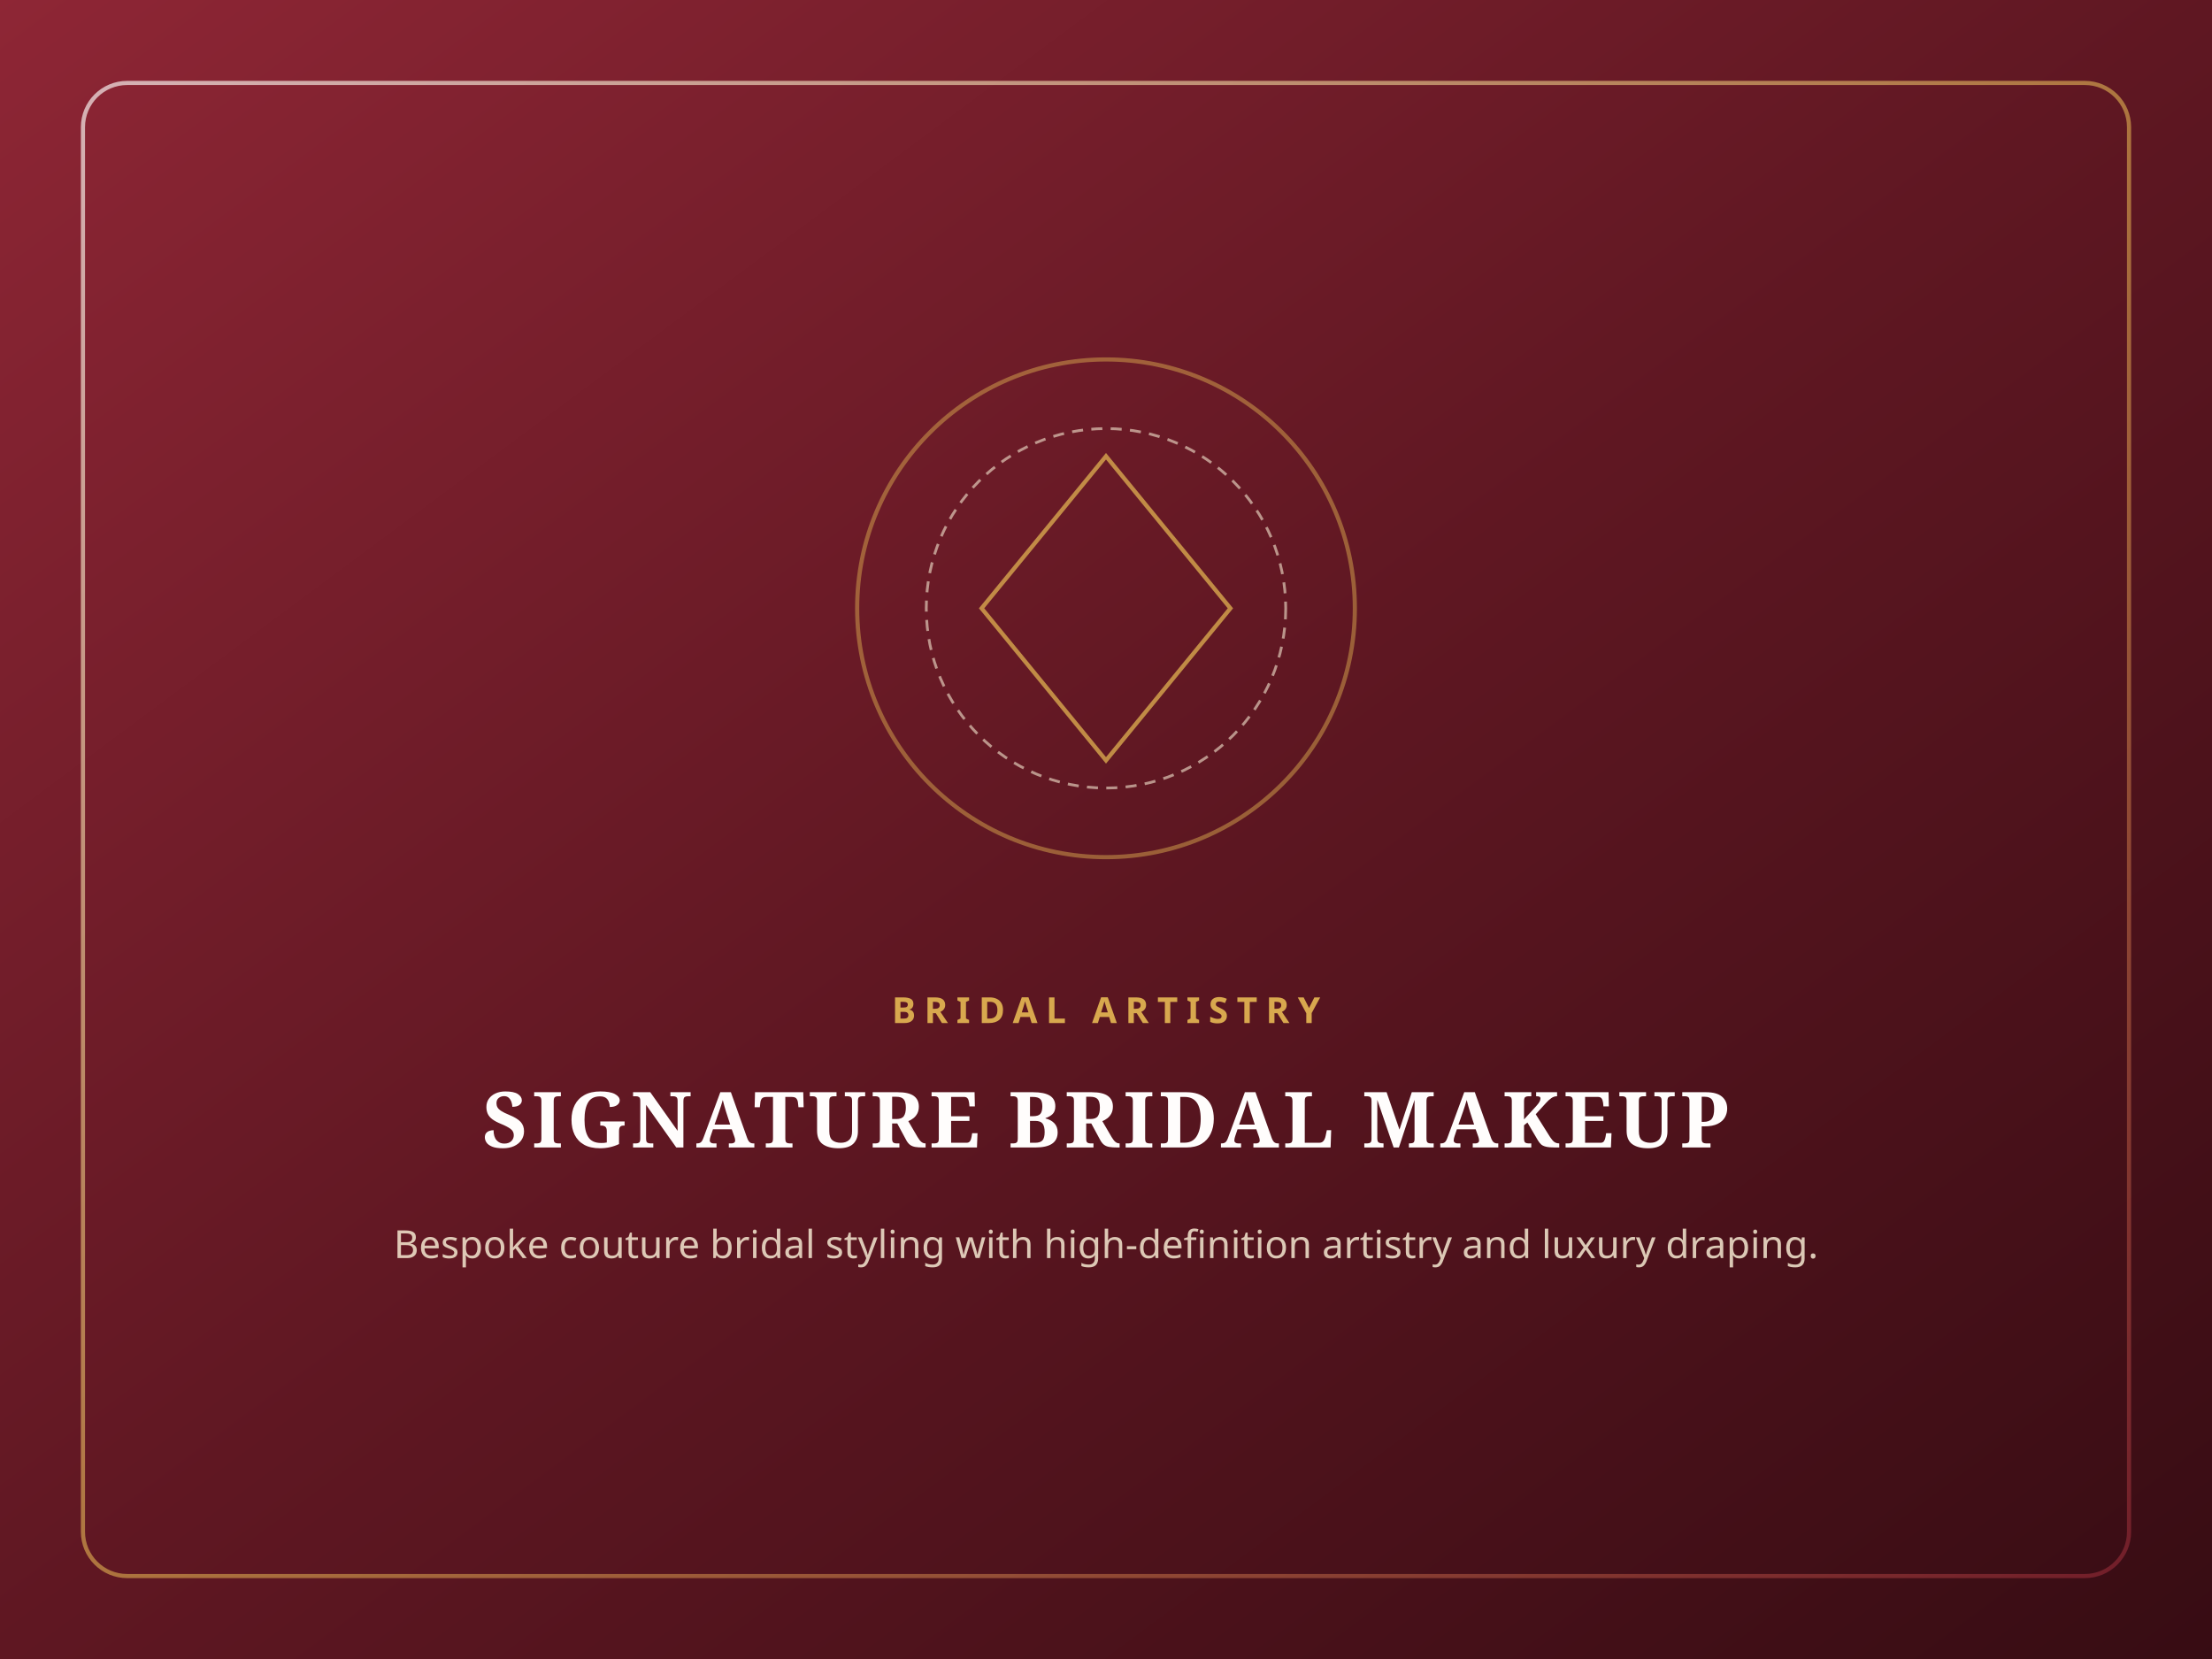
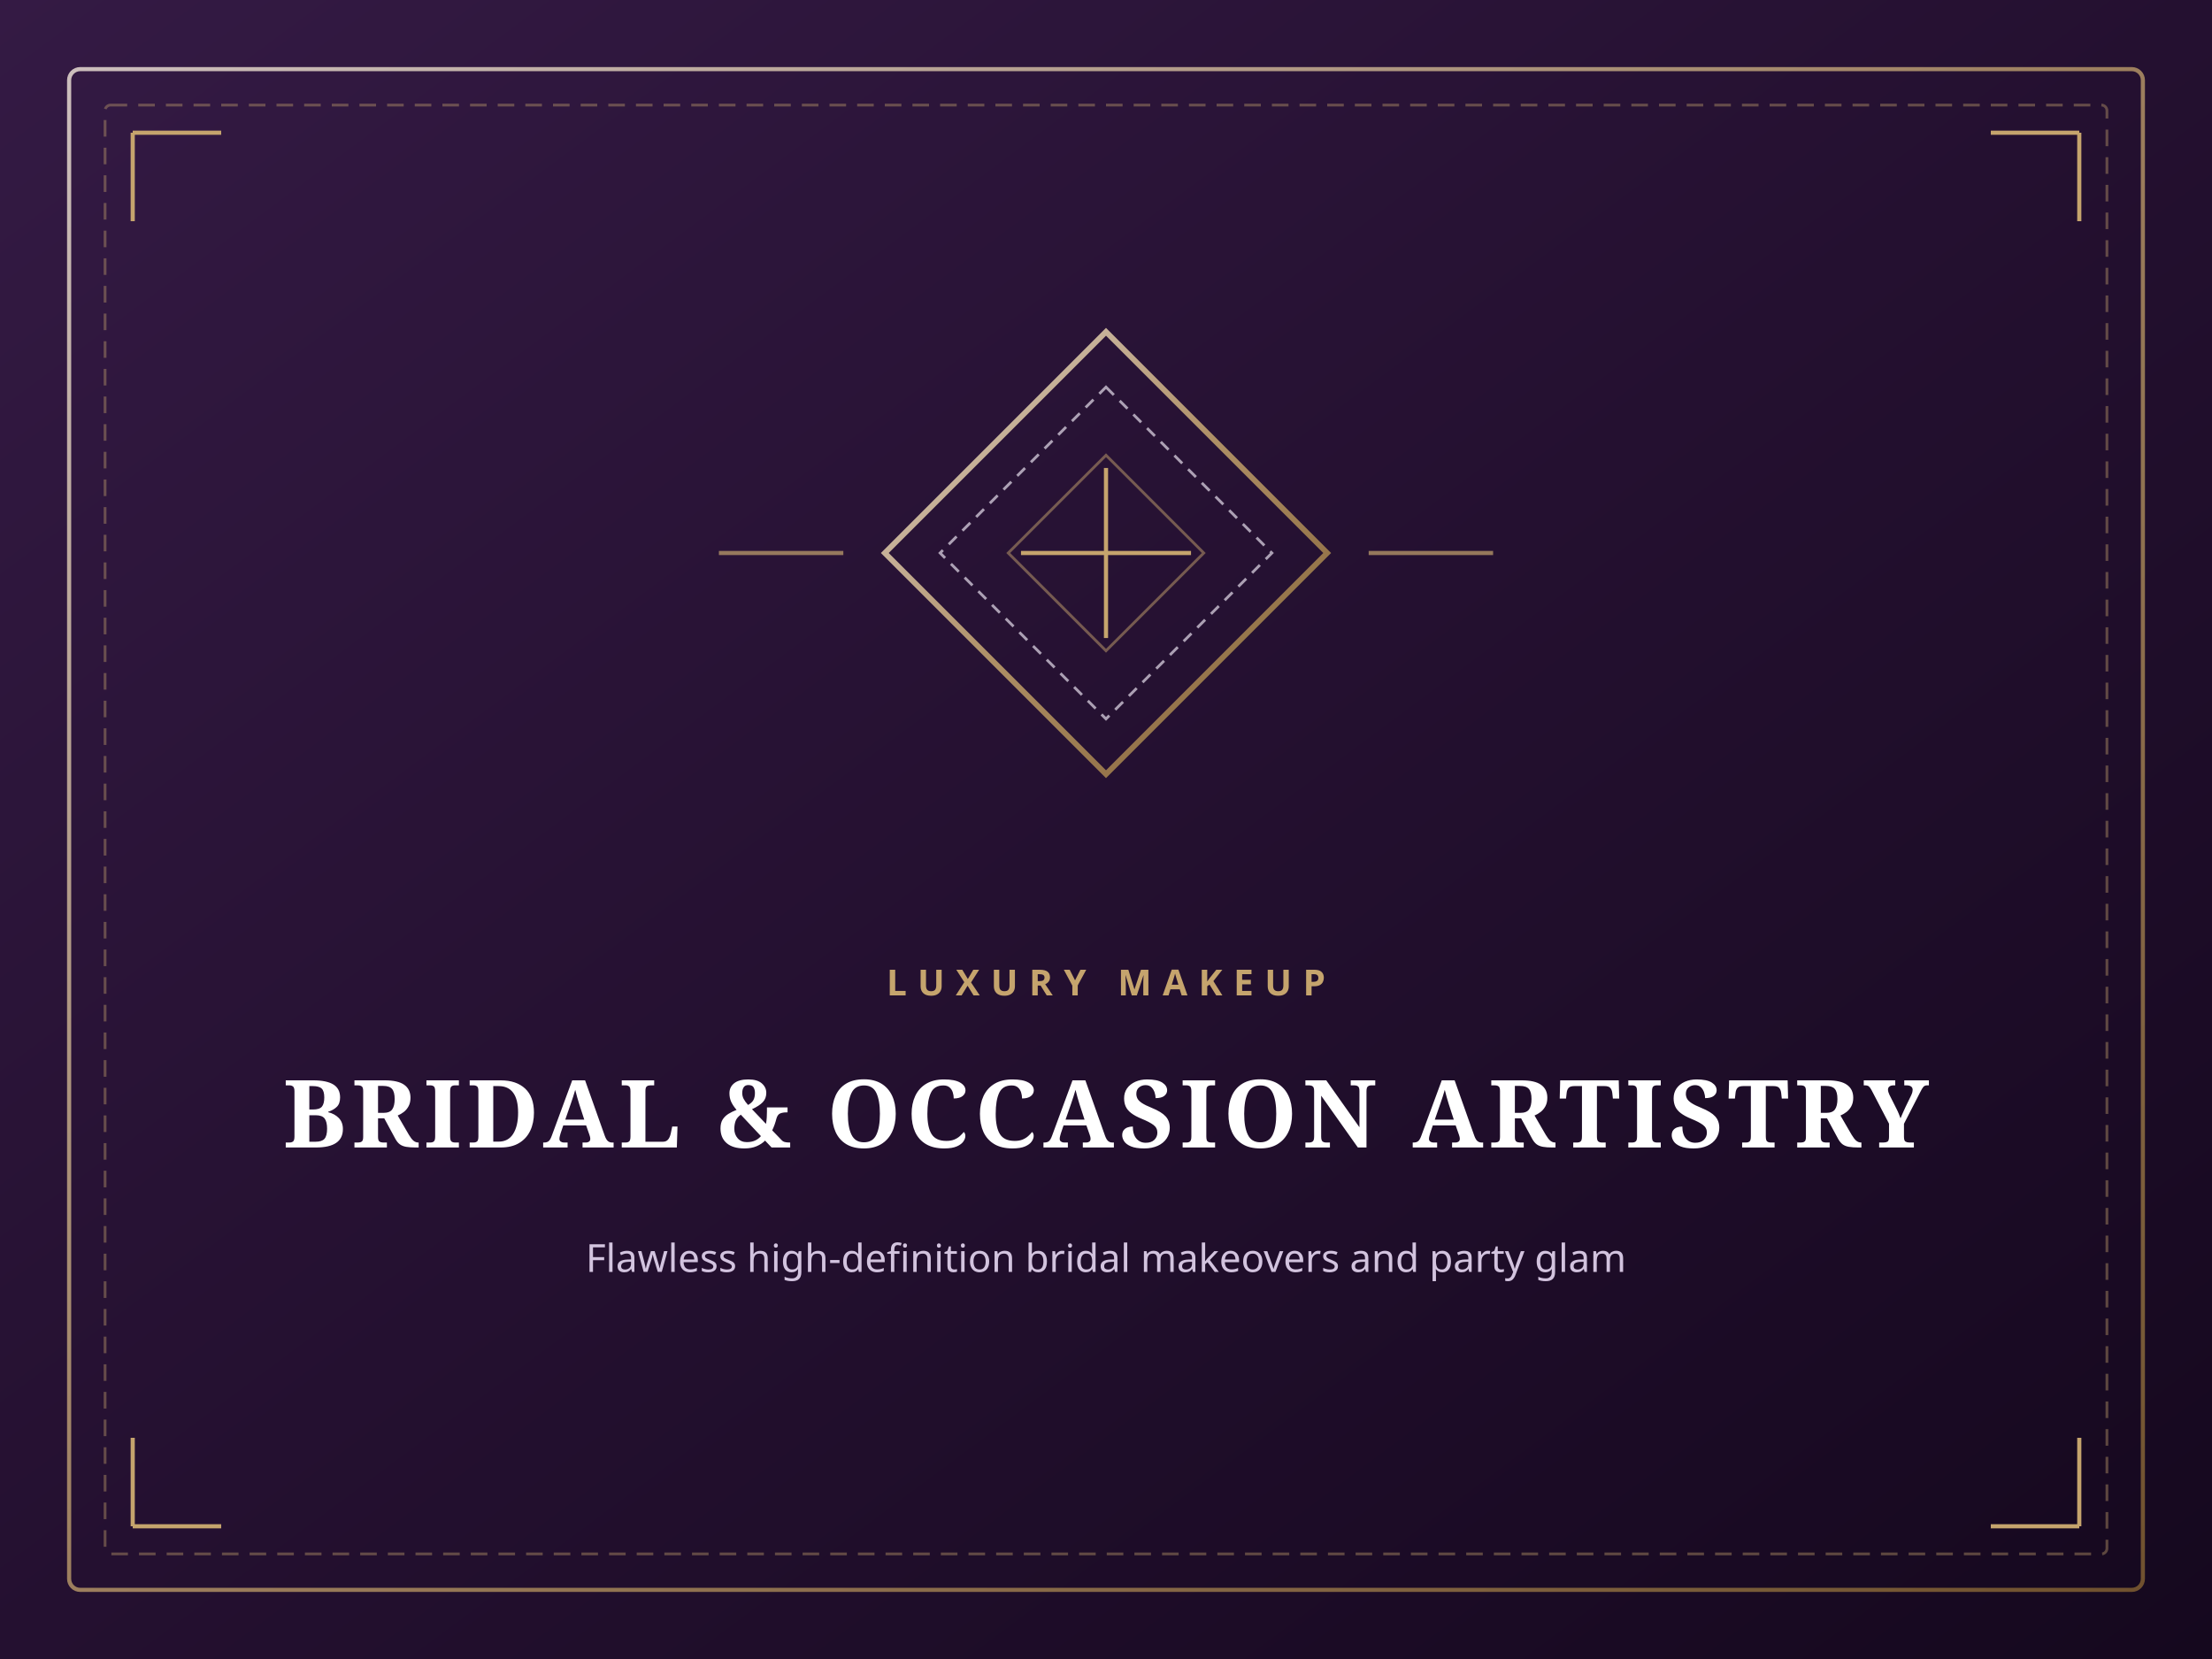
<svg xmlns="http://www.w3.org/2000/svg" viewBox="0 0 800 600" width="800" height="600" fill="none">
  <defs>
-     <linearGradient id="bgGrad" x1="0%" y1="0%" x2="100%" y2="100%">
-       <stop offset="0%" stop-color="#8E2635" />
-       <stop offset="50%" stop-color="#5F1722" />
-       <stop offset="100%" stop-color="#370C13" />
+     <linearGradient id="bridalGrad" x1="0%" y1="0%" x2="100%" y2="100%">
+       <stop offset="0%" stop-color="#341A44" />
+       <stop offset="50%" stop-color="#241030" />
+       <stop offset="100%" stop-color="#15081E" />
    </linearGradient>
-     <linearGradient id="champagneBdr" x1="0%" y1="0%" x2="100%" y2="100%">
-       <stop offset="0%" stop-color="#FFFDFC" />
-       <stop offset="50%" stop-color="#D8A84E" />
-       <stop offset="100%" stop-color="#8E2635" />
+     <linearGradient id="goldSheen" x1="0%" y1="0%" x2="100%" y2="100%">
+       <stop offset="0%" stop-color="#FFF5E5" />
+       <stop offset="50%" stop-color="#C5A46D" />
+       <stop offset="100%" stop-color="#8E6A34" />
    </linearGradient>
  </defs>
-   <rect width="800" height="600" fill="url(#bgGrad)" />
-   <rect x="30" y="30" width="740" height="540" rx="16" stroke="url(#champagneBdr)" stroke-width="1.5" opacity="0.65" />
-   <circle cx="400" cy="220" r="90" stroke="#D8A84E" stroke-width="1.5" opacity="0.5" fill="none" />
-   <circle cx="400" cy="220" r="65" stroke="#F5E8D0" stroke-width="1" stroke-dasharray="4 3" opacity="0.6" fill="none" />
-   <polygon points="400,165 445,220 400,275 355,220" stroke="#D8A84E" stroke-width="1.5" opacity="0.8" fill="none" />
-   <text x="400" y="370" font-family="'Montserrat', sans-serif" font-size="13" font-weight="600" fill="#D8A84E" text-anchor="middle" letter-spacing="3">BRIDAL ARTISTRY</text>
-   <text x="400" y="415" font-family="'Cormorant Garamond', Georgia, serif" font-size="28" font-weight="600" fill="#FFFDFC" text-anchor="middle" letter-spacing="1.5">SIGNATURE BRIDAL MAKEUP</text>
-   <text x="400" y="455" font-family="'Montserrat', sans-serif" font-size="14" font-weight="300" fill="#F5E8D0" text-anchor="middle" opacity="0.85">Bespoke couture bridal styling with high-definition artistry and luxury draping.</text>
+   <rect width="800" height="600" fill="url(#bridalGrad)" />
+   <rect x="25" y="25" width="750" height="550" rx="4" stroke="url(#goldSheen)" stroke-width="1.5" opacity="0.75" />
+   <rect x="38" y="38" width="724" height="524" rx="2" stroke="#C5A46D" stroke-width="1" stroke-dasharray="6 4" opacity="0.4" />
+   <line x1="48" y1="48" x2="80" y2="48" stroke="#C5A46D" stroke-width="1.5" />
+   <line x1="48" y1="48" x2="48" y2="80" stroke="#C5A46D" stroke-width="1.5" />
+   <line x1="752" y1="48" x2="720" y2="48" stroke="#C5A46D" stroke-width="1.5" />
+   <line x1="752" y1="48" x2="752" y2="80" stroke="#C5A46D" stroke-width="1.5" />
+   <line x1="48" y1="552" x2="80" y2="552" stroke="#C5A46D" stroke-width="1.5" />
+   <line x1="48" y1="552" x2="48" y2="520" stroke="#C5A46D" stroke-width="1.5" />
+   <line x1="752" y1="552" x2="720" y2="552" stroke="#C5A46D" stroke-width="1.5" />
+   <line x1="752" y1="552" x2="752" y2="520" stroke="#C5A46D" stroke-width="1.5" />
+   <polygon points="400,120 480,200 400,280 320,200" stroke="url(#goldSheen)" stroke-width="2" fill="none" opacity="0.85" />
+   <polygon points="400,140 460,200 400,260 340,200" stroke="#F3EDF9" stroke-width="1" stroke-dasharray="4 3" fill="none" opacity="0.65" />
+   <rect x="375" y="175" width="50" height="50" transform="rotate(45 400 200)" stroke="#C5A46D" stroke-width="1" opacity="0.5" />
+   <path d="M 370,200 L 430,200 M 400,170 L 400,230" stroke="#C5A46D" stroke-width="1.5" stroke-linecap="square" />
+   <line x1="260" y1="200" x2="305" y2="200" stroke="#C5A46D" stroke-width="1.5" opacity="0.7" />
+   <line x1="495" y1="200" x2="540" y2="200" stroke="#C5A46D" stroke-width="1.5" opacity="0.7" />
+   <text x="400" y="360" font-family="'Montserrat', sans-serif" font-size="13" font-weight="700" fill="#C5A46D" text-anchor="middle" letter-spacing="4">LUXURY MAKEUP</text>
+   <text x="400" y="415" font-family="'Cormorant Garamond', Georgia, serif" font-size="34" font-weight="600" fill="#FFFFFF" text-anchor="middle" letter-spacing="2">BRIDAL &amp; OCCASION ARTISTRY</text>
+   <text x="400" y="460" font-family="'Montserrat', sans-serif" font-size="14" font-weight="300" fill="#E6D7F2" text-anchor="middle" opacity="0.9">Flawless high-definition bridal makeovers and party glam</text>
</svg>
